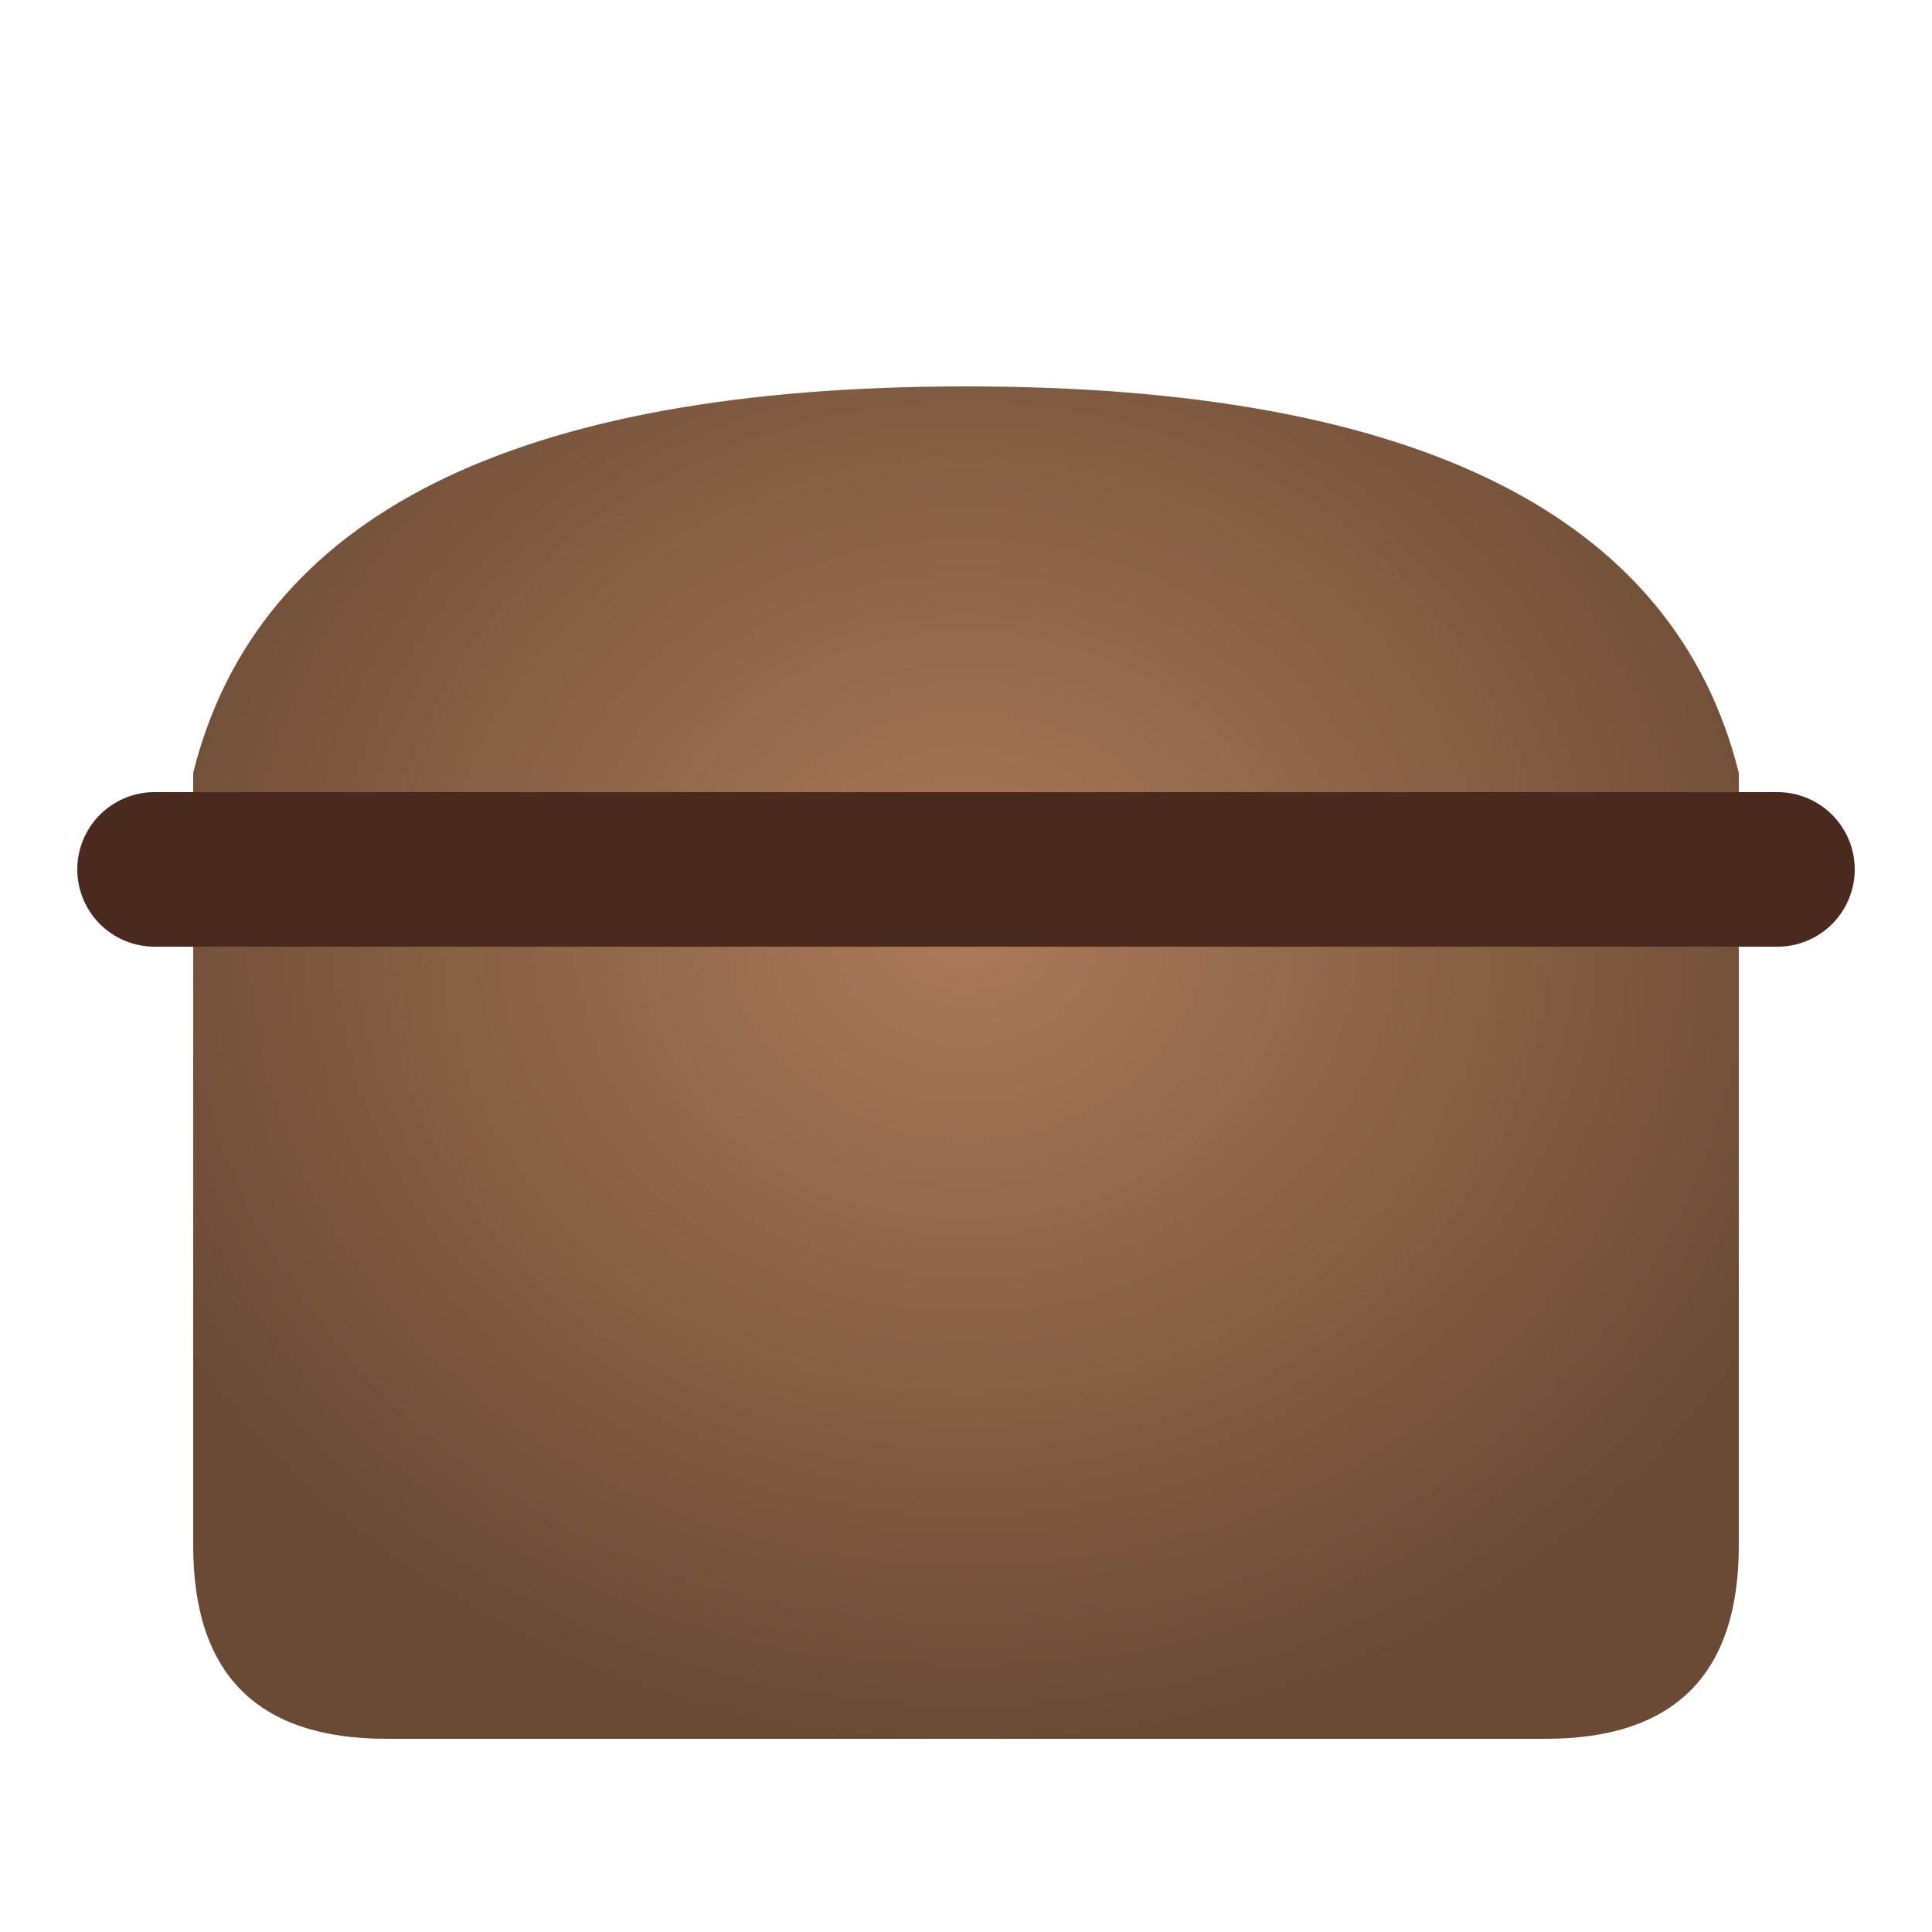
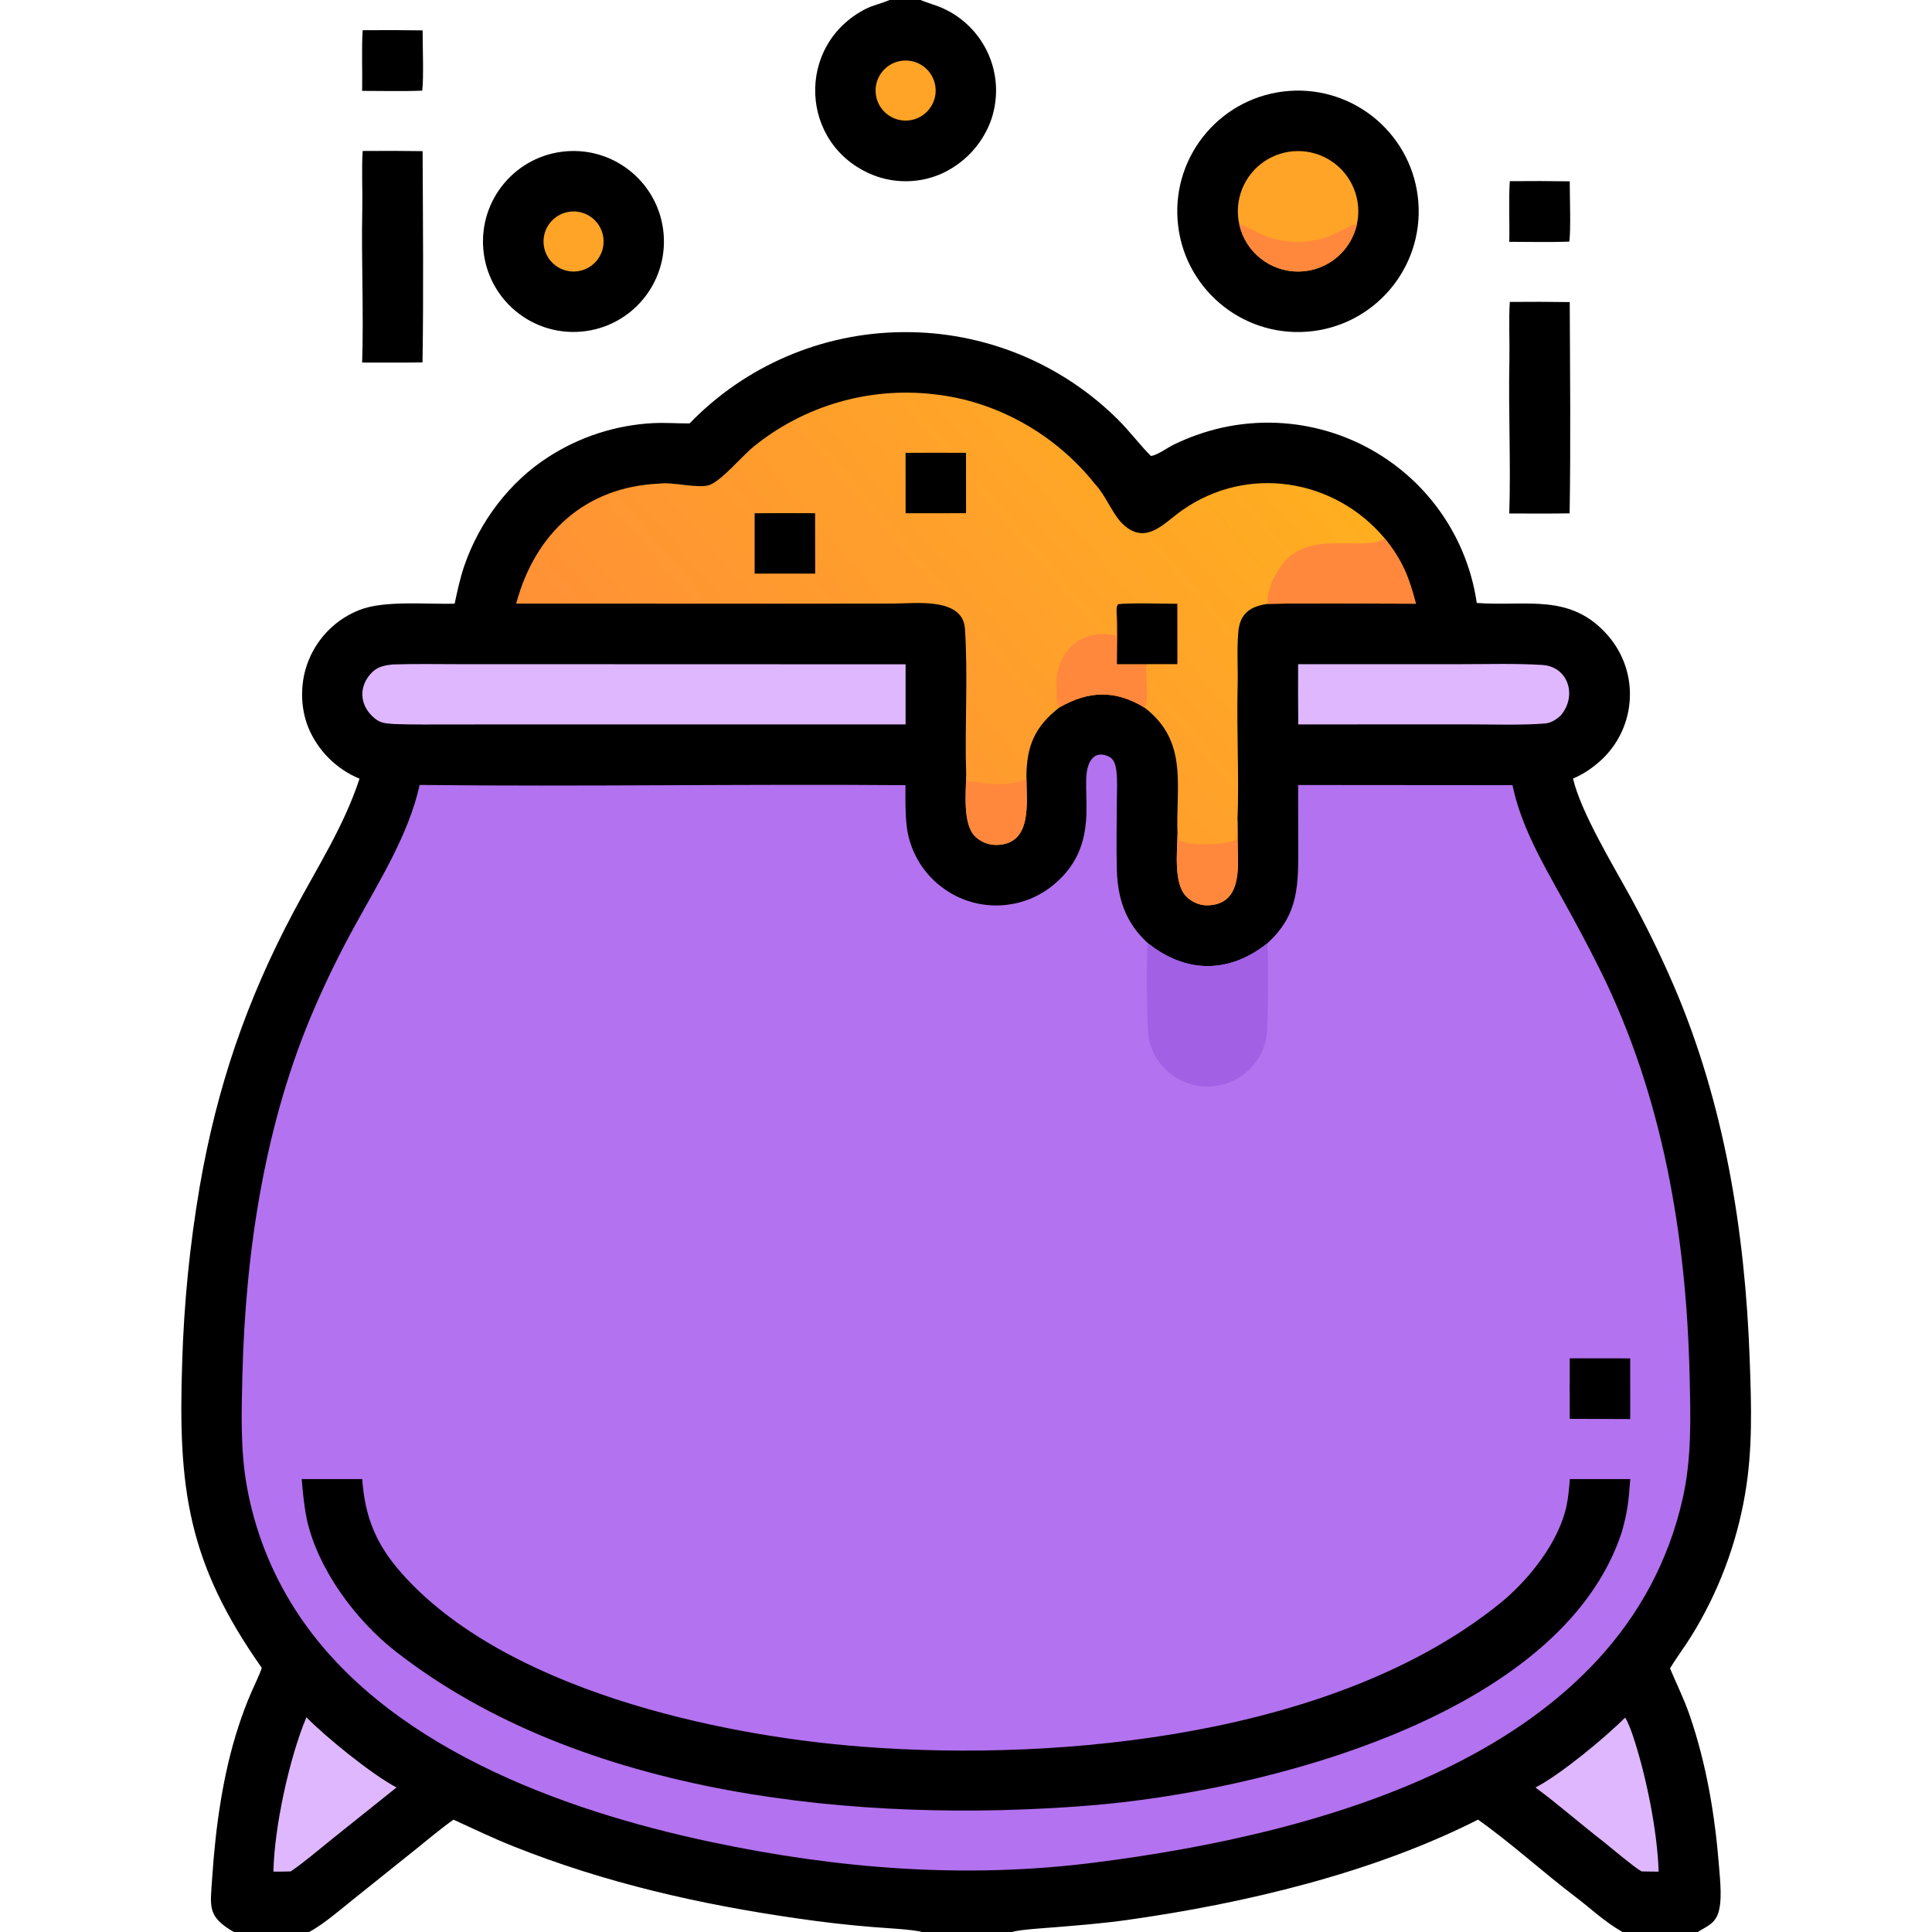
- <svg xmlns="http://www.w3.org/2000/svg" viewBox="0 0 100 100">
+ <svg xmlns="http://www.w3.org/2000/svg" width="512" height="512" viewBox="0 0 512 512">
+   <path d="M182.742 112.211C197.554 96.907 217.891 88.192 239.188 88.02C260.53 87.781 281.075 96.112 296.222 111.148C299.395 114.284 302.236 118.131 305.013 120.837C306.751 120.633 309.531 118.532 311.237 117.735C313.25 116.795 314.972 116.048 317.087 115.298C335.31 108.765 355.614 112.1 370.791 124.118C381.953 132.945 389.312 145.711 391.359 159.794C404.489 160.775 416.268 157.007 426.174 168.488C430.328 173.281 432.381 179.542 431.874 185.865C431.371 192.288 428.277 198.232 423.303 202.327C421.338 203.974 419.239 205.336 416.868 206.322C418.923 215.205 427.511 229.333 432.041 237.622C436.255 245.299 440.102 253.173 443.569 261.215C457.004 292.503 462.476 326.454 463.69 360.289C464.127 372.46 464.526 384.048 462.436 396.107C460.143 409.415 455.306 422.156 448.188 433.632C446.415 436.475 444.235 439.392 442.57 442.116C444.363 446.455 446.235 450.08 447.794 454.613C452.251 467.576 454.506 481.164 455.574 494.806C455.851 498.356 456.51 504.052 455.218 507.346C454.14 510.097 451.802 510.72 449.953 512L429.981 512C425.004 509.136 421.905 506.021 417.488 502.673C409.083 496.304 400.222 488.235 391.69 482.225C363.701 496.425 329.592 504.48 298.657 508.821C292.229 509.723 286.121 510.201 279.689 510.732C277.116 510.944 270.201 511.356 268.154 512L244.324 512C242.003 511.311 234.066 510.921 231.115 510.67C224.569 510.137 218.041 509.391 211.543 508.434C185.704 504.744 160.413 499.013 136.11 489.319C130.77 487.189 125.417 484.64 120.179 482.234C117.052 484.407 113.358 487.537 110.313 489.975L93.753 503.238C90.235 506.055 85.782 509.914 81.95 512L61.971 512C54.896 507.889 55.711 505.436 56.228 497.674C57.118 484.314 59.03 470.19 63.227 457.429C64.215 454.373 65.35 451.366 66.627 448.419C67.368 446.71 68.921 443.543 69.368 441.992C49.663 414.021 47.146 394.309 48.282 361C48.748 345.384 50.302 329.818 52.932 314.418C57.504 288.028 65.321 265.151 77.832 241.589C84.062 229.859 91.163 218.944 95.275 206.358C89.155 203.829 84.285 198.978 81.732 192.868C79.439 187.234 79.512 180.388 81.876 174.792C84.375 168.736 89.251 163.971 95.364 161.614C101.897 159.057 113.196 160.181 120.483 159.987C121.231 156.549 121.928 153.167 123.082 149.835C127.083 138.274 134.974 127.744 145.302 121.115C153.614 115.748 163.185 112.651 173.065 112.133C176.464 111.978 179.452 112.225 182.742 112.211Z" />
+   <path fill="#B372EF" d="M239.97 208.08C239.918 211.42 239.907 215.629 240.275 218.884C241.017 225.227 244.284 231.003 249.338 234.906C254.337 238.826 260.699 240.577 266.999 239.767C271.528 239.21 275.798 237.35 279.29 234.411C293.478 222.619 284.741 206.617 289.384 201.094C290 200.36 290.759 199.982 291.726 199.965C292.635 199.949 293.98 200.398 294.625 201.045C295.434 201.856 295.707 203.148 295.844 204.239C296.179 206.903 295.977 209.769 295.971 212.459C295.958 218.579 295.794 224.737 295.992 230.853C296.23 238.27 298.396 244.55 303.932 249.698L304.193 249.938C314.226 257.982 325.654 258.067 335.766 250.061C344.401 242.299 344.064 234.201 344.044 223.546L344.018 208.034L400.831 208.078C403.038 218.746 408.621 228.416 413.866 237.857C417.505 244.408 420.814 250.526 424.138 257.239C440.659 290.601 446.923 327.674 447.765 364.623C448.031 375.535 448.353 386.369 445.933 397.119C430.597 464.925 349.705 486.013 290.195 493.591C255.797 497.97 221.982 495.269 188.216 488.1C148.422 479.651 101.271 462.438 78.279 426.628C71.882 416.68 67.513 405.567 65.424 393.927C63.691 384.23 63.996 374.51 64.23 364.717C65.018 331.658 70.189 297.316 83.473 266.843C86.608 259.61 90.079 252.528 93.877 245.62C100.354 233.773 108.317 221.219 111.206 208.017C153.972 208.497 197.149 207.736 239.97 208.08Z" />
+   <path fill="#A260E4" d="M304.193 249.938C314.226 257.982 325.654 258.067 335.766 250.061C336.276 252.154 336.049 272.222 335.618 274.83C334.9 279.017 332.517 282.735 329.013 285.138C325.537 287.515 321.265 288.427 317.121 287.677C312.919 286.9 309.207 284.463 306.823 280.916C305.629 279.169 304.813 277.193 304.426 275.113C303.926 272.495 303.713 252.349 304.193 249.938Z" />
+   <path d="M416.026 391.98L432.032 391.969C431.642 397.585 431.333 400.632 429.772 406.088C413.622 455.163 333.771 474.893 288.607 478.491C228.153 483.308 154.135 476.215 104.774 437.586C94.193 429.305 84.223 415.82 81.326 402.699C80.568 398.992 80.279 395.759 79.952 391.975L95.989 391.97C96.716 402.016 99.626 409.241 106.446 416.936C133.567 447.532 189.738 459.93 228.626 462.905C281.963 466.985 354.547 459.763 397.635 424.799C405.208 418.655 413.238 408.509 415.188 398.873C415.643 396.624 415.837 394.284 416.026 391.98Z" />
+   <path d="M415.994 359.973L432.018 359.978L432.03 376.064L415.997 376.003C415.939 370.686 415.989 365.297 415.994 359.973Z" />
  <defs>
-     <radialGradient id="potGradient" cx="50%" cy="40%" r="60%" fx="50%" fy="40%">
-       <stop offset="0%" stop-color="#ab7a59" />
-       <stop offset="100%" stop-color="#6a4a34" />
-     </radialGradient>
+     <linearGradient id="gradient_0" gradientUnits="userSpaceOnUse" x1="330.634" y1="101.036" x2="190.688" y2="221.004">
+       <stop offset="0" stop-color="#FFAE20" />
+       <stop offset="1" stop-color="#FF9136" />
+     </linearGradient>
  </defs>
-   <path d="M10 40 Q 15 20, 50 20 T 90 40 V 80 Q 90 90, 80 90 H 20 Q 10 90, 10 80 Z" fill="url(#potGradient)" />
-   <path d="M8 45 H 92" stroke="#4a2a1e" stroke-width="8" stroke-linecap="round" />
+   <path fill="url(#gradient_0)" d="M136.791 159.96C141.775 141.411 155.005 128.962 174.879 128.152C178.172 127.667 185.303 129.587 188.113 128.491C191.385 127.215 196.756 120.74 199.75 118.327C213.171 107.468 230.403 102.478 247.549 104.485C264.243 106.292 279.771 115.184 290.16 128.246C292.918 131.149 294.486 135.527 297.114 138.443C303.425 144.973 308.351 138.692 313.277 135.232C330.658 123.023 353.733 126.885 366.96 142.682C371.658 148.543 373.363 152.826 375.228 159.986C362.32 159.98 348.85 159.782 335.987 160.029C331.371 160.672 328.578 162.531 328.157 167.515C327.756 172.261 328.107 177.029 327.987 181.777C327.689 193.501 328.4 205.614 327.955 217.297C328.007 219.934 327.957 222.647 328.027 225.351C328.233 231.541 328.363 239.673 320.047 239.925C317.911 239.989 315.773 239.019 314.318 237.507C310.977 234.034 311.998 225.629 312.051 221.113C311.573 208.096 314.974 196.522 303.356 187.552C295.617 182.802 288.576 182.998 280.779 187.455C274.219 192.554 272.041 197.699 272.005 205.982C272.006 212.453 273.733 223.662 264.195 223.917C262.038 223.975 259.949 223.158 258.403 221.652C255.091 218.369 256.002 210.118 256.051 205.362C255.628 192.543 256.555 179.451 255.728 166.665C255.181 158.214 242.627 159.944 236.734 159.952L214.282 159.979L136.791 159.96Z" />
+   <path fill="#FF883D" d="M366.96 142.682C371.658 148.543 373.363 152.826 375.228 159.986C362.32 159.98 348.85 159.782 335.987 160.029C335.949 159.164 335.923 158.37 336.1 157.517C336.82 154.063 337.88 152.342 339.671 149.794C346.56 139.997 361.632 146.421 366.96 142.682Z" />
+   <path fill="#FF883D" d="M295.809 168.439C295.819 166.831 295.645 163.483 295.897 162.048C296.233 165.817 295.982 172.115 295.995 176.016L303.987 176.012C303.12 177.141 304.771 184.08 303.356 187.552C295.617 182.802 288.576 182.998 280.779 187.455C279.639 185.811 280.156 184.408 280.007 182.612C279.229 173.234 286.289 166.171 295.809 168.439Z" />
+   <path d="M295.897 162.048C295.936 161.284 295.848 160.661 296.326 160.118C299.081 159.739 308.595 159.988 312.006 160.007L312.019 176.005L303.987 176.012L295.995 176.016C295.982 172.115 296.233 165.817 295.897 162.048Z" />
+   <path fill="#FF883D" d="M312.051 221.113C312.167 221.77 312.245 222.039 312.445 222.679C314.922 224.333 324.891 223.898 327.602 222.582C328.036 220.883 327.65 219.075 327.955 217.297C328.007 219.934 327.957 222.647 328.027 225.351C328.233 231.541 328.363 239.673 320.047 239.925C317.911 239.989 315.773 239.019 314.318 237.507C310.977 234.034 311.998 225.629 312.051 221.113Z" />
+   <path fill="#FF883D" d="M256.051 205.362L256.408 207.123L256.904 207.127C258.35 207.15 260.487 207.603 261.999 207.758C264.782 208.044 269.084 207.654 271.695 206.643L272.005 205.982C272.006 212.453 273.733 223.662 264.195 223.917C262.038 223.975 259.949 223.158 258.403 221.652C255.091 218.369 256.002 210.118 256.051 205.362Z" />
+   <path d="M199.989 136.015C205.328 135.977 210.667 135.976 216.006 136.011L216.032 152.012L199.991 152.019L199.989 136.015Z" />
+   <path d="M239.986 120.014C245.326 119.977 250.666 119.974 256.006 120.006L256.018 136.004L239.996 136.018L239.986 120.014Z" />
+   <path fill="#DFB7FE" d="M104.135 176.087C109.972 175.896 116.311 176.013 122.178 176.017L152.637 176.022L239.991 176.05L239.992 191.98L232.375 191.974L147.421 191.983L119.746 191.987C114.698 191.987 109.52 192.066 104.482 191.877C102.546 191.721 100.987 191.727 99.412 190.467C95.549 187.376 94.832 182.554 98.066 178.749C99.821 176.685 101.631 176.36 104.135 176.087Z" />
+   <path fill="#DFB7FE" d="M344.013 176.025L387.468 176.013C394.47 176.012 401.792 175.786 408.755 176.226C415.668 176.663 418.064 184.526 413.536 189.681C412.426 190.692 410.989 191.607 409.494 191.726C403.081 192.235 395.879 191.963 389.428 191.968L344.048 191.975C344.005 186.659 343.993 181.342 344.013 176.025Z" />
+   <path fill="#DFB7FE" d="M81.196 455.102C86.432 460.402 98.455 470.206 105.082 473.696L87.885 487.454C84.783 489.938 80.189 493.866 77.022 495.947C75.576 496.011 73.931 495.986 72.467 495.996C72.651 484.394 76.682 465.845 81.196 455.102Z" />
+   <path fill="#DFB7FE" d="M430.653 455.195C431.239 455.809 432.36 458.87 432.66 459.765C436.185 470.254 439.198 484.988 439.561 496C438.072 496.011 436.511 495.965 435.016 495.94C432.759 494.593 427.143 489.849 424.843 487.99C418.932 483.429 412.864 478.073 406.905 473.701C413.363 470.448 425.573 460.328 430.653 455.195Z" />
+   <path d="M341.627 24.099C359.239 22.801 374.572 36.02 375.881 53.631C377.191 71.242 363.983 86.584 346.372 87.905C328.745 89.228 313.387 76.004 312.076 58.376C310.765 40.749 323.998 25.398 341.627 24.099Z" />
+   <path fill="#FFA427" d="M328.427 59.488C327.001 53.122 329.592 46.528 334.971 42.837C340.351 39.146 347.435 39.099 352.862 42.72C358.289 46.341 360.966 52.9 359.623 59.284C358.077 66.633 351.617 71.91 344.107 71.96C336.597 72.009 330.069 66.816 328.427 59.488Z" />
+   <path fill="#FF883D" d="M359.623 59.284C358.077 66.633 351.617 71.91 344.107 71.96C336.597 72.009 330.069 66.816 328.427 59.488C330.7 59.875 334.022 62.319 336.811 63.061C342.832 64.798 348.83 64.473 354.451 61.609C355.773 60.936 358.224 59.603 359.623 59.284Z" />
+   <path d="M149.991 40.099C163.155 39.007 174.723 48.769 175.86 61.929C176.998 75.09 167.277 86.692 154.121 87.875C140.899 89.065 129.226 79.285 128.083 66.059C126.94 52.833 136.761 41.195 149.991 40.099Z" />
+   <path fill="#FFA427" d="M150.927 56.11C155.288 55.517 159.303 58.575 159.889 62.937C160.476 67.299 157.411 71.309 153.048 71.889C148.695 72.467 144.696 69.411 144.11 65.058C143.525 60.706 146.575 56.702 150.927 56.11Z" />
+   <path d="M400.11 80.013C405.406 79.963 410.702 79.977 415.997 80.054C416.074 98.456 416.272 117.686 415.968 136.041C410.698 136.147 405.263 136.063 399.973 136.085C400.401 122.901 399.731 108.753 400.006 95.47C400.11 90.432 399.801 85.006 400.11 80.013Z" />
+   <path d="M96.11 40.013C101.406 39.963 106.701 39.977 111.997 40.054C112.073 58.459 112.271 77.683 111.968 96.041C106.7 96.147 101.261 96.064 95.973 96.084C96.404 82.912 95.734 68.778 96.005 55.503C96.108 50.461 95.801 45.012 96.11 40.013Z" />
+   <path d="M96.108 8.01C101.405 7.959 106.703 7.972 112 8.05C111.988 11.837 112.323 20.752 111.893 24.024C106.771 24.237 101.138 24.081 95.969 24.083C96.067 18.971 95.797 13.012 96.108 8.01Z" />
+   <path d="M400.11 48.012C405.406 47.96 410.703 47.974 415.998 48.053C415.993 51.798 416.319 60.8 415.893 64.025C410.773 64.237 405.138 64.082 399.97 64.083C400.099 58.883 399.775 53.112 400.11 48.012Z" />
+   <path d="M235.759 0L243.965 0C245.044 0.496 247.13 1.121 248.332 1.565C254.42 3.816 259.335 8.441 261.951 14.382C264.482 20.142 264.637 26.667 262.382 32.541C259.971 38.61 255.273 43.489 249.299 46.126C243.585 48.576 237.135 48.668 231.354 46.382C211.804 38.516 210.709 11.846 229.502 2.318C231.201 1.456 233.669 0.873 235.523 0.1L235.759 0Z" />
+   <path fill="#FFA427" d="M238.921 16.111C243.283 15.514 247.301 18.572 247.889 22.934C248.477 27.297 245.412 31.309 241.048 31.889C236.696 32.467 232.697 29.412 232.111 25.061C231.524 20.71 234.571 16.706 238.921 16.111Z" />
</svg>
